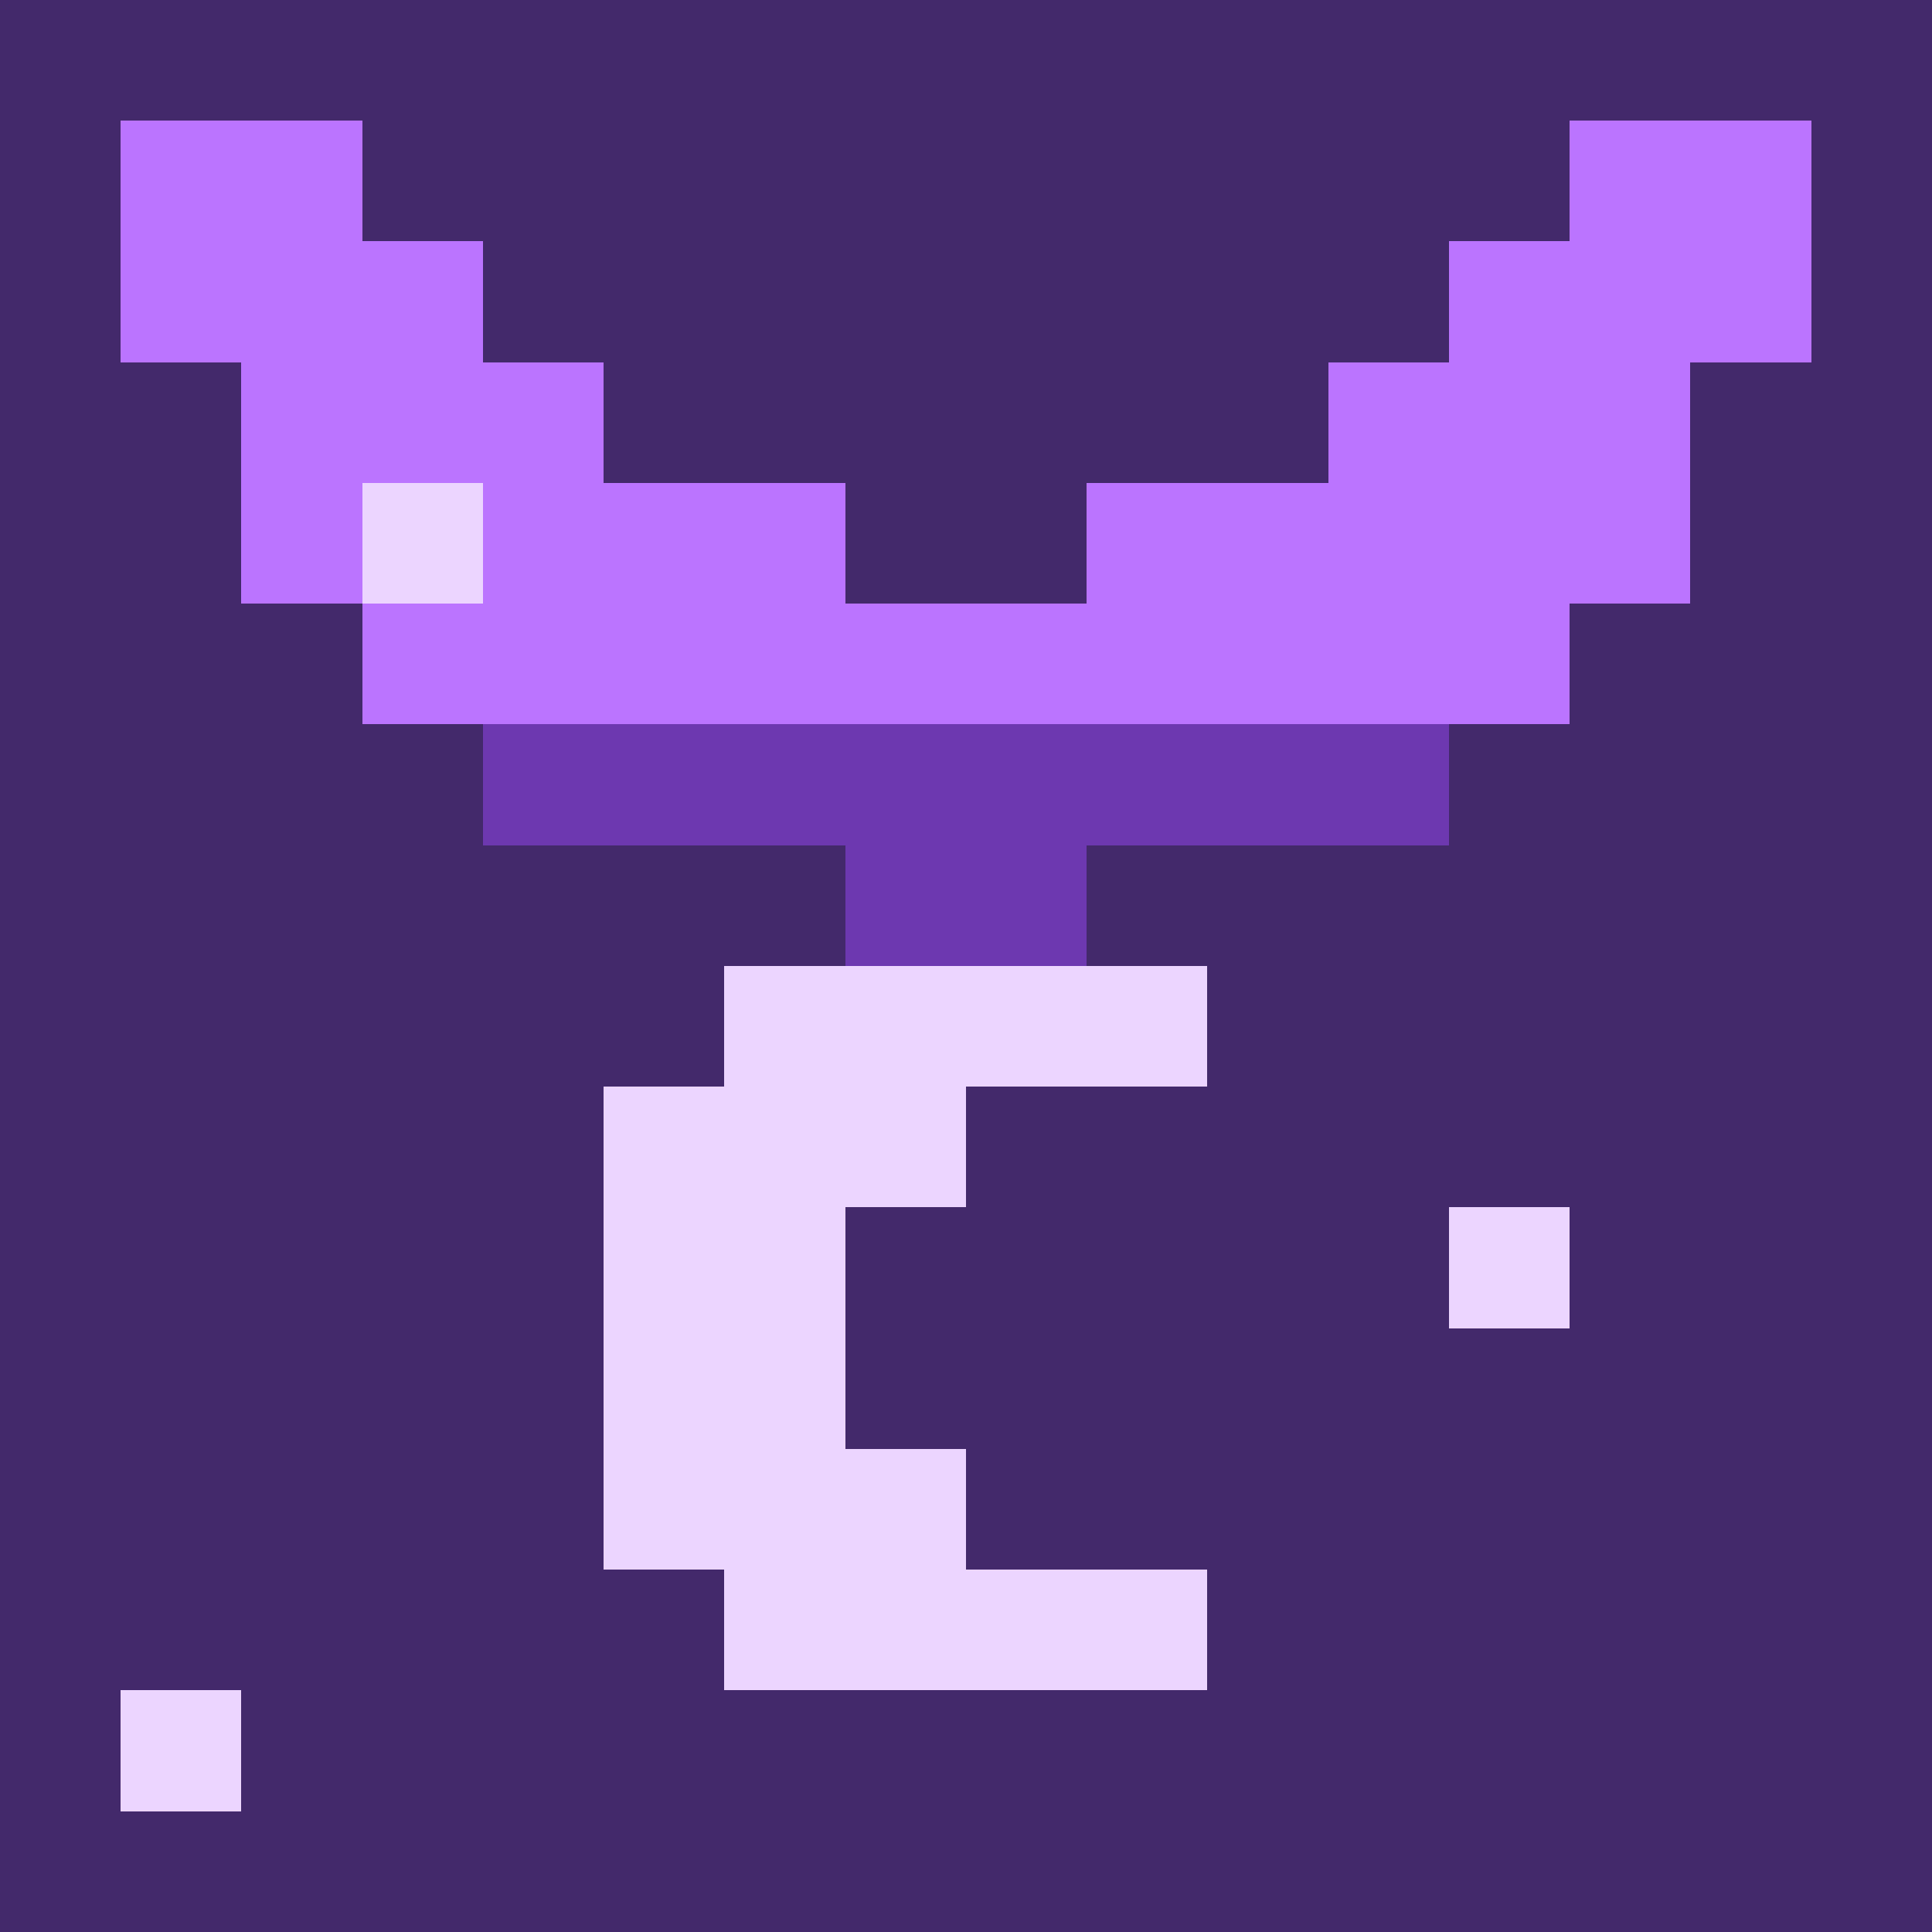
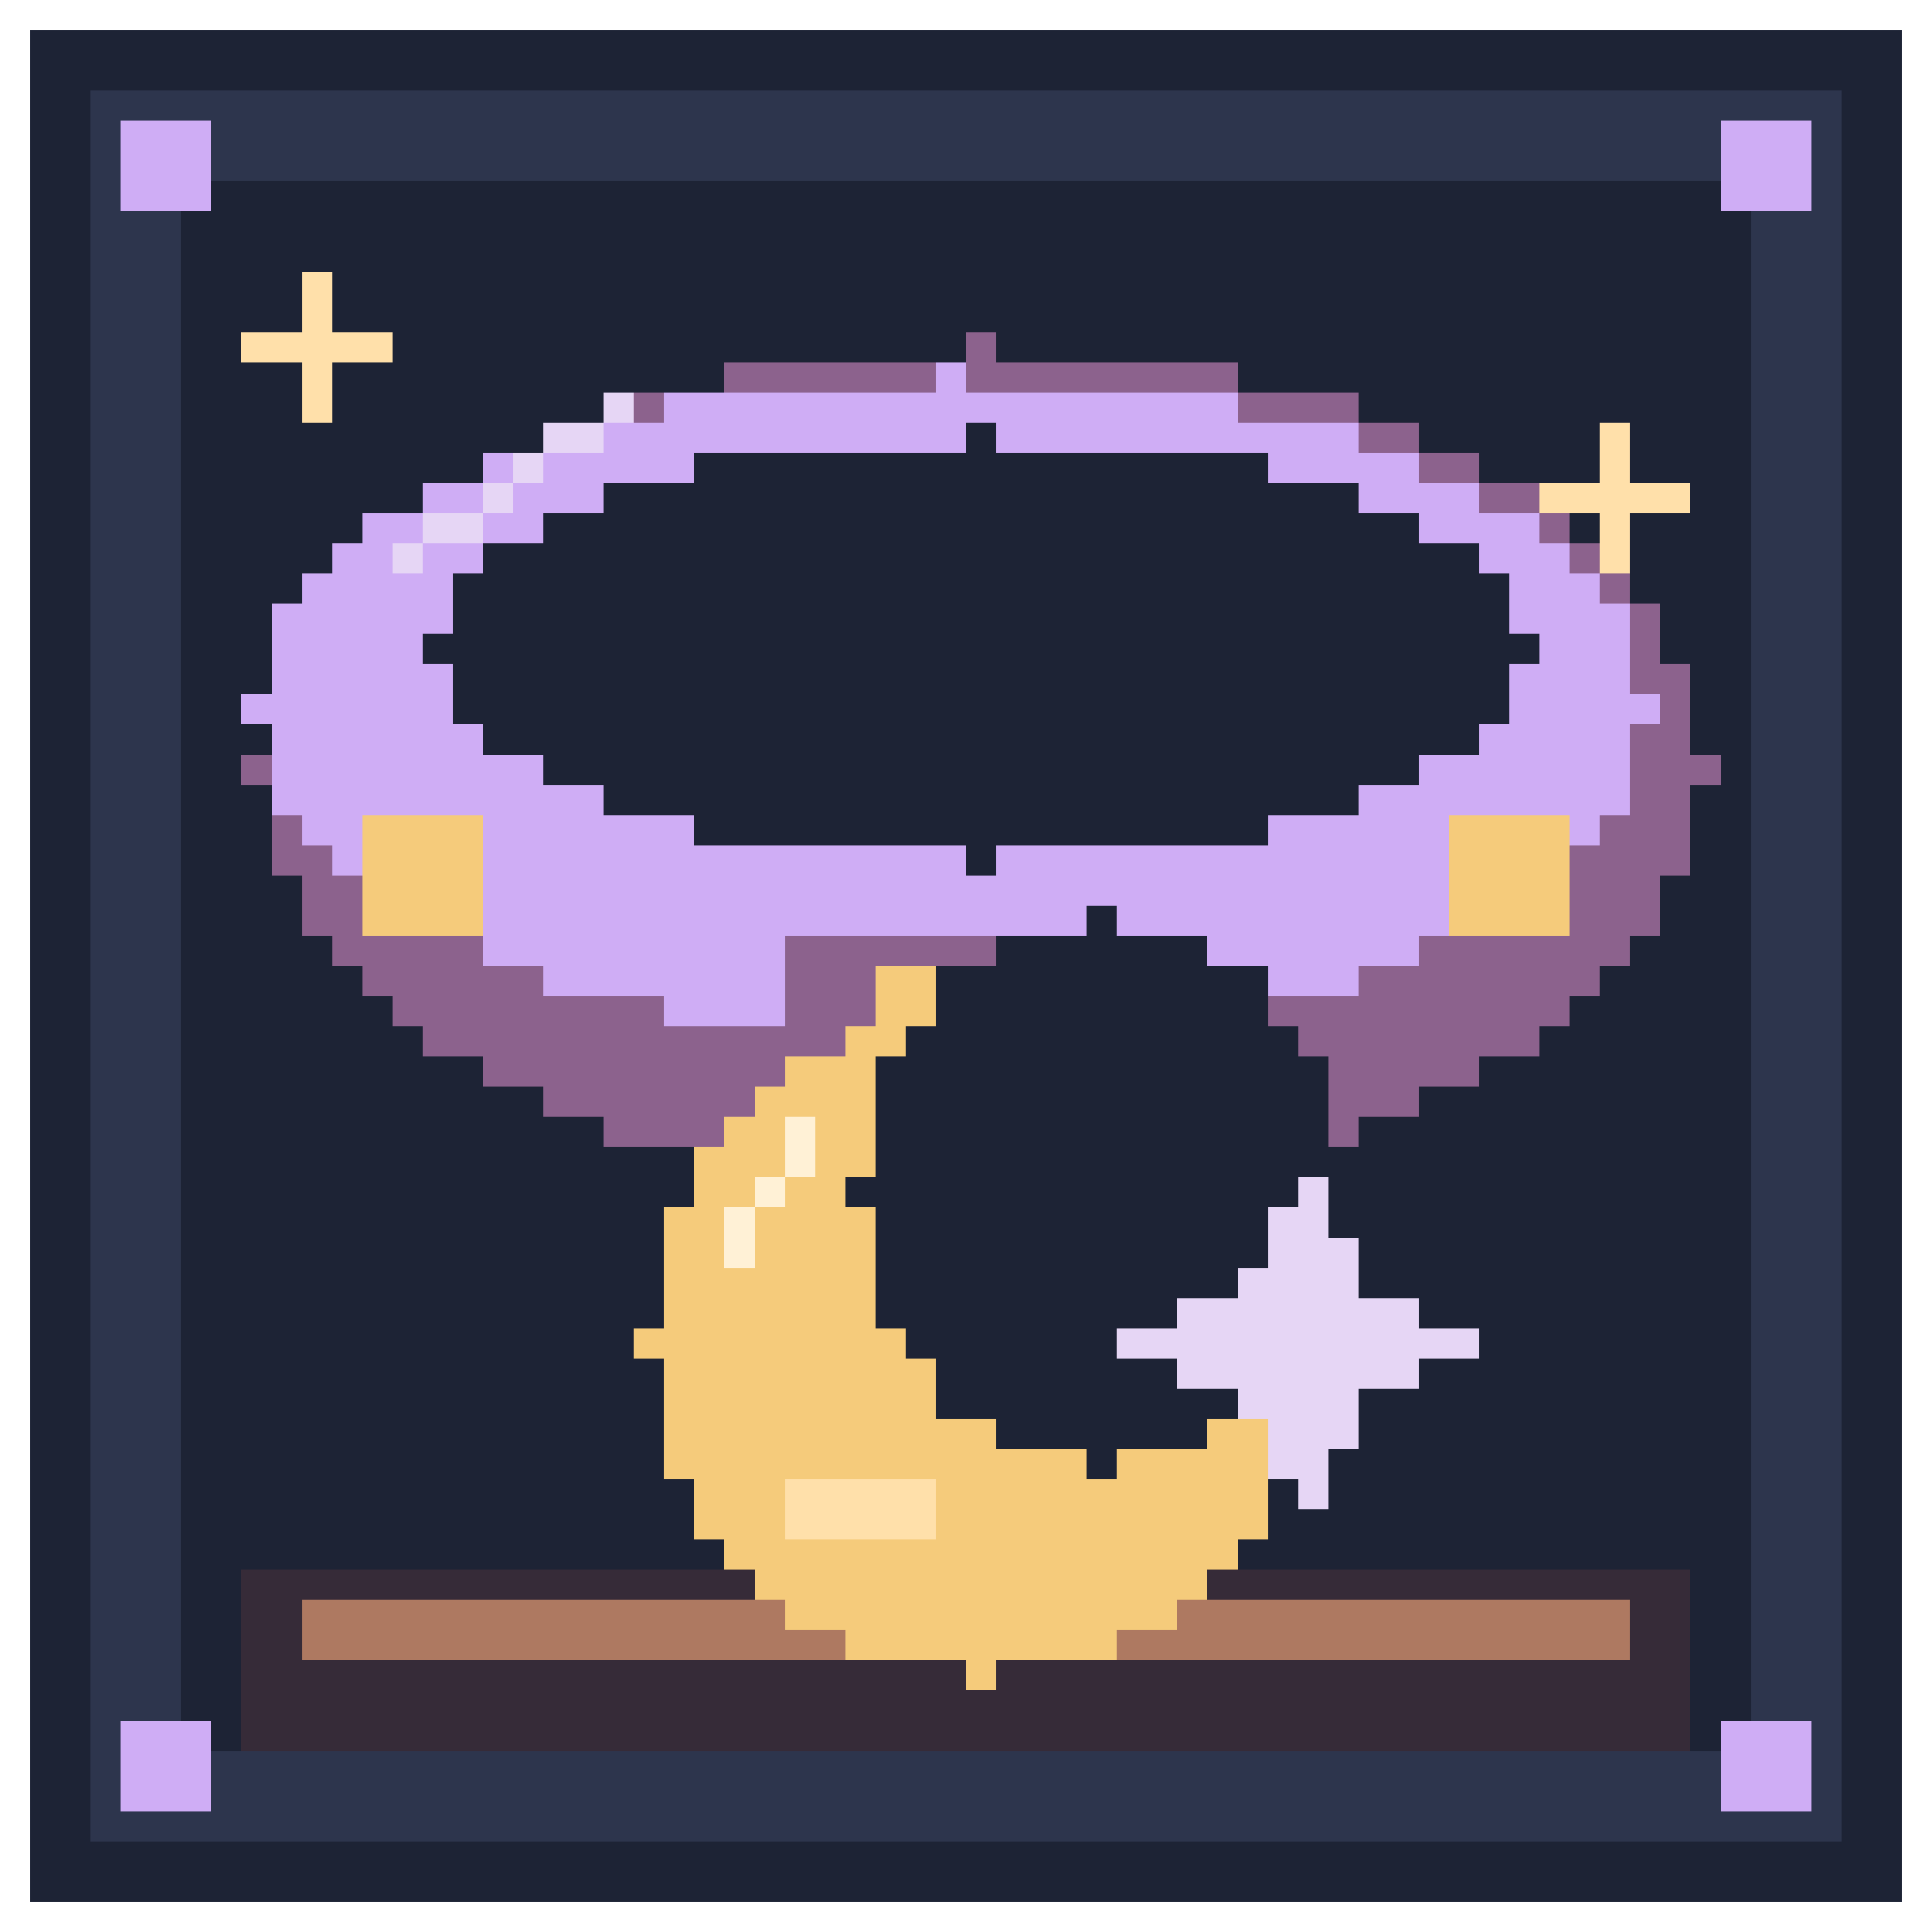
- <svg xmlns="http://www.w3.org/2000/svg" viewBox="0 0 16 16" width="128" height="128" shape-rendering="crispEdges">
-   <rect width="16" height="16" fill="#43296b" />
-   <rect x="1" y="1" width="1" height="1" fill="#bb74ff" />
-   <rect x="2" y="1" width="1" height="1" fill="#bb74ff" />
-   <rect x="13" y="1" width="1" height="1" fill="#bb74ff" />
-   <rect x="14" y="1" width="1" height="1" fill="#bb74ff" />
-   <rect x="1" y="2" width="1" height="1" fill="#bb74ff" />
-   <rect x="2" y="2" width="1" height="1" fill="#bb74ff" />
-   <rect x="3" y="2" width="1" height="1" fill="#bb74ff" />
-   <rect x="12" y="2" width="1" height="1" fill="#bb74ff" />
-   <rect x="13" y="2" width="1" height="1" fill="#bb74ff" />
-   <rect x="14" y="2" width="1" height="1" fill="#bb74ff" />
-   <rect x="2" y="3" width="1" height="1" fill="#bb74ff" />
-   <rect x="3" y="3" width="1" height="1" fill="#bb74ff" />
-   <rect x="4" y="3" width="1" height="1" fill="#bb74ff" />
-   <rect x="11" y="3" width="1" height="1" fill="#bb74ff" />
-   <rect x="12" y="3" width="1" height="1" fill="#bb74ff" />
-   <rect x="13" y="3" width="1" height="1" fill="#bb74ff" />
-   <rect x="2" y="4" width="1" height="1" fill="#bb74ff" />
-   <rect x="3" y="4" width="1" height="1" fill="#ecd5ff" />
-   <rect x="4" y="4" width="1" height="1" fill="#bb74ff" />
-   <rect x="5" y="4" width="1" height="1" fill="#bb74ff" />
-   <rect x="6" y="4" width="1" height="1" fill="#bb74ff" />
-   <rect x="9" y="4" width="1" height="1" fill="#bb74ff" />
-   <rect x="10" y="4" width="1" height="1" fill="#bb74ff" />
-   <rect x="11" y="4" width="1" height="1" fill="#bb74ff" />
-   <rect x="12" y="4" width="1" height="1" fill="#bb74ff" />
-   <rect x="13" y="4" width="1" height="1" fill="#bb74ff" />
-   <rect x="3" y="5" width="1" height="1" fill="#bb74ff" />
-   <rect x="4" y="5" width="1" height="1" fill="#bb74ff" />
-   <rect x="5" y="5" width="1" height="1" fill="#bb74ff" />
-   <rect x="6" y="5" width="1" height="1" fill="#bb74ff" />
-   <rect x="7" y="5" width="1" height="1" fill="#bb74ff" />
-   <rect x="8" y="5" width="1" height="1" fill="#bb74ff" />
-   <rect x="9" y="5" width="1" height="1" fill="#bb74ff" />
-   <rect x="10" y="5" width="1" height="1" fill="#bb74ff" />
-   <rect x="11" y="5" width="1" height="1" fill="#bb74ff" />
-   <rect x="12" y="5" width="1" height="1" fill="#bb74ff" />
-   <rect x="4" y="6" width="1" height="1" fill="#6d38b0" />
-   <rect x="5" y="6" width="1" height="1" fill="#6d38b0" />
-   <rect x="6" y="6" width="1" height="1" fill="#6d38b0" />
-   <rect x="7" y="6" width="1" height="1" fill="#6d38b0" />
-   <rect x="8" y="6" width="1" height="1" fill="#6d38b0" />
-   <rect x="9" y="6" width="1" height="1" fill="#6d38b0" />
-   <rect x="10" y="6" width="1" height="1" fill="#6d38b0" />
-   <rect x="11" y="6" width="1" height="1" fill="#6d38b0" />
-   <rect x="7" y="7" width="1" height="1" fill="#6d38b0" />
-   <rect x="8" y="7" width="1" height="1" fill="#6d38b0" />
-   <rect x="6" y="8" width="1" height="1" fill="#ecd5ff" />
-   <rect x="7" y="8" width="1" height="1" fill="#ecd5ff" />
-   <rect x="8" y="8" width="1" height="1" fill="#ecd5ff" />
-   <rect x="9" y="8" width="1" height="1" fill="#ecd5ff" />
-   <rect x="5" y="9" width="1" height="1" fill="#ecd5ff" />
-   <rect x="6" y="9" width="1" height="1" fill="#ecd5ff" />
-   <rect x="7" y="9" width="1" height="1" fill="#ecd5ff" />
-   <rect x="5" y="10" width="1" height="1" fill="#ecd5ff" />
-   <rect x="6" y="10" width="1" height="1" fill="#ecd5ff" />
-   <rect x="12" y="10" width="1" height="1" fill="#ecd5ff" />
-   <rect x="5" y="11" width="1" height="1" fill="#ecd5ff" />
-   <rect x="6" y="11" width="1" height="1" fill="#ecd5ff" />
-   <rect x="5" y="12" width="1" height="1" fill="#ecd5ff" />
-   <rect x="6" y="12" width="1" height="1" fill="#ecd5ff" />
-   <rect x="7" y="12" width="1" height="1" fill="#ecd5ff" />
-   <rect x="6" y="13" width="1" height="1" fill="#ecd5ff" />
-   <rect x="7" y="13" width="1" height="1" fill="#ecd5ff" />
-   <rect x="8" y="13" width="1" height="1" fill="#ecd5ff" />
-   <rect x="9" y="13" width="1" height="1" fill="#ecd5ff" />
-   <rect x="1" y="14" width="1" height="1" fill="#ecd5ff" />
+ <svg xmlns="http://www.w3.org/2000/svg" viewBox="0 0 64 64" shape-rendering="crispEdges">
+   <rect x="1" y="1" width="62" height="1" fill="#1d2335" />
+   <rect x="1" y="2" width="62" height="1" fill="#1d2335" />
+   <rect x="1" y="3" width="2" height="1" fill="#1d2335" />
+   <rect x="3" y="3" width="58" height="1" fill="#2d354d" />
+   <rect x="61" y="3" width="2" height="1" fill="#1d2335" />
+   <rect x="1" y="4" width="2" height="1" fill="#1d2335" />
+   <rect x="3" y="4" width="1" height="1" fill="#2d354d" />
+   <rect x="4" y="4" width="3" height="1" fill="#cfadf5" />
+   <rect x="7" y="4" width="50" height="1" fill="#2d354d" />
+   <rect x="57" y="4" width="3" height="1" fill="#cfadf5" />
+   <rect x="60" y="4" width="1" height="1" fill="#2d354d" />
+   <rect x="61" y="4" width="2" height="1" fill="#1d2335" />
+   <rect x="1" y="5" width="2" height="1" fill="#1d2335" />
+   <rect x="3" y="5" width="1" height="1" fill="#2d354d" />
+   <rect x="4" y="5" width="3" height="1" fill="#cfadf5" />
+   <rect x="7" y="5" width="50" height="1" fill="#2d354d" />
+   <rect x="57" y="5" width="3" height="1" fill="#cfadf5" />
+   <rect x="60" y="5" width="1" height="1" fill="#2d354d" />
+   <rect x="61" y="5" width="2" height="1" fill="#1d2335" />
+   <rect x="1" y="6" width="2" height="1" fill="#1d2335" />
+   <rect x="3" y="6" width="1" height="1" fill="#2d354d" />
+   <rect x="4" y="6" width="3" height="1" fill="#cfadf5" />
+   <rect x="7" y="6" width="50" height="1" fill="#1d2335" />
+   <rect x="57" y="6" width="3" height="1" fill="#cfadf5" />
+   <rect x="60" y="6" width="1" height="1" fill="#2d354d" />
+   <rect x="61" y="6" width="2" height="1" fill="#1d2335" />
+   <rect x="1" y="7" width="2" height="1" fill="#1d2335" />
+   <rect x="3" y="7" width="3" height="1" fill="#2d354d" />
+   <rect x="6" y="7" width="52" height="1" fill="#1d2335" />
+   <rect x="58" y="7" width="3" height="1" fill="#2d354d" />
+   <rect x="61" y="7" width="2" height="1" fill="#1d2335" />
+   <rect x="1" y="8" width="2" height="1" fill="#1d2335" />
+   <rect x="3" y="8" width="3" height="1" fill="#2d354d" />
+   <rect x="6" y="8" width="52" height="1" fill="#1d2335" />
+   <rect x="58" y="8" width="3" height="1" fill="#2d354d" />
+   <rect x="61" y="8" width="2" height="1" fill="#1d2335" />
+   <rect x="1" y="9" width="2" height="1" fill="#1d2335" />
+   <rect x="3" y="9" width="3" height="1" fill="#2d354d" />
+   <rect x="6" y="9" width="4" height="1" fill="#1d2335" />
+   <rect x="10" y="9" width="1" height="1" fill="#ffe0aa" />
+   <rect x="11" y="9" width="47" height="1" fill="#1d2335" />
+   <rect x="58" y="9" width="3" height="1" fill="#2d354d" />
+   <rect x="61" y="9" width="2" height="1" fill="#1d2335" />
+   <rect x="1" y="10" width="2" height="1" fill="#1d2335" />
+   <rect x="3" y="10" width="3" height="1" fill="#2d354d" />
+   <rect x="6" y="10" width="4" height="1" fill="#1d2335" />
+   <rect x="10" y="10" width="1" height="1" fill="#ffe0aa" />
+   <rect x="11" y="10" width="47" height="1" fill="#1d2335" />
+   <rect x="58" y="10" width="3" height="1" fill="#2d354d" />
+   <rect x="61" y="10" width="2" height="1" fill="#1d2335" />
+   <rect x="1" y="11" width="2" height="1" fill="#1d2335" />
+   <rect x="3" y="11" width="3" height="1" fill="#2d354d" />
+   <rect x="6" y="11" width="2" height="1" fill="#1d2335" />
+   <rect x="8" y="11" width="5" height="1" fill="#ffe0aa" />
+   <rect x="13" y="11" width="19" height="1" fill="#1d2335" />
+   <rect x="32" y="11" width="1" height="1" fill="#8c628d" />
+   <rect x="33" y="11" width="25" height="1" fill="#1d2335" />
+   <rect x="58" y="11" width="3" height="1" fill="#2d354d" />
+   <rect x="61" y="11" width="2" height="1" fill="#1d2335" />
+   <rect x="1" y="12" width="2" height="1" fill="#1d2335" />
+   <rect x="3" y="12" width="3" height="1" fill="#2d354d" />
+   <rect x="6" y="12" width="4" height="1" fill="#1d2335" />
+   <rect x="10" y="12" width="1" height="1" fill="#ffe0aa" />
+   <rect x="11" y="12" width="13" height="1" fill="#1d2335" />
+   <rect x="24" y="12" width="7" height="1" fill="#8c628d" />
+   <rect x="31" y="12" width="1" height="1" fill="#cfadf5" />
+   <rect x="32" y="12" width="9" height="1" fill="#8c628d" />
+   <rect x="41" y="12" width="17" height="1" fill="#1d2335" />
+   <rect x="58" y="12" width="3" height="1" fill="#2d354d" />
+   <rect x="61" y="12" width="2" height="1" fill="#1d2335" />
+   <rect x="1" y="13" width="2" height="1" fill="#1d2335" />
+   <rect x="3" y="13" width="3" height="1" fill="#2d354d" />
+   <rect x="6" y="13" width="4" height="1" fill="#1d2335" />
+   <rect x="10" y="13" width="1" height="1" fill="#ffe0aa" />
+   <rect x="11" y="13" width="9" height="1" fill="#1d2335" />
+   <rect x="20" y="13" width="1" height="1" fill="#e6d6f5" />
+   <rect x="21" y="13" width="1" height="1" fill="#8c628d" />
+   <rect x="22" y="13" width="19" height="1" fill="#cfadf5" />
+   <rect x="41" y="13" width="4" height="1" fill="#8c628d" />
+   <rect x="45" y="13" width="13" height="1" fill="#1d2335" />
+   <rect x="58" y="13" width="3" height="1" fill="#2d354d" />
+   <rect x="61" y="13" width="2" height="1" fill="#1d2335" />
+   <rect x="1" y="14" width="2" height="1" fill="#1d2335" />
+   <rect x="3" y="14" width="3" height="1" fill="#2d354d" />
+   <rect x="6" y="14" width="12" height="1" fill="#1d2335" />
+   <rect x="18" y="14" width="2" height="1" fill="#e6d6f5" />
+   <rect x="20" y="14" width="12" height="1" fill="#cfadf5" />
+   <rect x="32" y="14" width="1" height="1" fill="#1d2335" />
+   <rect x="33" y="14" width="12" height="1" fill="#cfadf5" />
+   <rect x="45" y="14" width="2" height="1" fill="#8c628d" />
+   <rect x="47" y="14" width="6" height="1" fill="#1d2335" />
+   <rect x="53" y="14" width="1" height="1" fill="#ffe0aa" />
+   <rect x="54" y="14" width="4" height="1" fill="#1d2335" />
+   <rect x="58" y="14" width="3" height="1" fill="#2d354d" />
+   <rect x="61" y="14" width="2" height="1" fill="#1d2335" />
+   <rect x="1" y="15" width="2" height="1" fill="#1d2335" />
+   <rect x="3" y="15" width="3" height="1" fill="#2d354d" />
+   <rect x="6" y="15" width="10" height="1" fill="#1d2335" />
+   <rect x="16" y="15" width="1" height="1" fill="#cfadf5" />
+   <rect x="17" y="15" width="1" height="1" fill="#e6d6f5" />
+   <rect x="18" y="15" width="5" height="1" fill="#cfadf5" />
+   <rect x="23" y="15" width="19" height="1" fill="#1d2335" />
+   <rect x="42" y="15" width="5" height="1" fill="#cfadf5" />
+   <rect x="47" y="15" width="2" height="1" fill="#8c628d" />
+   <rect x="49" y="15" width="4" height="1" fill="#1d2335" />
+   <rect x="53" y="15" width="1" height="1" fill="#ffe0aa" />
+   <rect x="54" y="15" width="4" height="1" fill="#1d2335" />
+   <rect x="58" y="15" width="3" height="1" fill="#2d354d" />
+   <rect x="61" y="15" width="2" height="1" fill="#1d2335" />
+   <rect x="1" y="16" width="2" height="1" fill="#1d2335" />
+   <rect x="3" y="16" width="3" height="1" fill="#2d354d" />
+   <rect x="6" y="16" width="8" height="1" fill="#1d2335" />
+   <rect x="14" y="16" width="2" height="1" fill="#cfadf5" />
+   <rect x="16" y="16" width="1" height="1" fill="#e6d6f5" />
+   <rect x="17" y="16" width="3" height="1" fill="#cfadf5" />
+   <rect x="20" y="16" width="25" height="1" fill="#1d2335" />
+   <rect x="45" y="16" width="4" height="1" fill="#cfadf5" />
+   <rect x="49" y="16" width="2" height="1" fill="#8c628d" />
+   <rect x="51" y="16" width="5" height="1" fill="#ffe0aa" />
+   <rect x="56" y="16" width="2" height="1" fill="#1d2335" />
+   <rect x="58" y="16" width="3" height="1" fill="#2d354d" />
+   <rect x="61" y="16" width="2" height="1" fill="#1d2335" />
+   <rect x="1" y="17" width="2" height="1" fill="#1d2335" />
+   <rect x="3" y="17" width="3" height="1" fill="#2d354d" />
+   <rect x="6" y="17" width="6" height="1" fill="#1d2335" />
+   <rect x="12" y="17" width="2" height="1" fill="#cfadf5" />
+   <rect x="14" y="17" width="2" height="1" fill="#e6d6f5" />
+   <rect x="16" y="17" width="2" height="1" fill="#cfadf5" />
+   <rect x="18" y="17" width="29" height="1" fill="#1d2335" />
+   <rect x="47" y="17" width="4" height="1" fill="#cfadf5" />
+   <rect x="51" y="17" width="1" height="1" fill="#8c628d" />
+   <rect x="52" y="17" width="1" height="1" fill="#1d2335" />
+   <rect x="53" y="17" width="1" height="1" fill="#ffe0aa" />
+   <rect x="54" y="17" width="4" height="1" fill="#1d2335" />
+   <rect x="58" y="17" width="3" height="1" fill="#2d354d" />
+   <rect x="61" y="17" width="2" height="1" fill="#1d2335" />
+   <rect x="1" y="18" width="2" height="1" fill="#1d2335" />
+   <rect x="3" y="18" width="3" height="1" fill="#2d354d" />
+   <rect x="6" y="18" width="5" height="1" fill="#1d2335" />
+   <rect x="11" y="18" width="2" height="1" fill="#cfadf5" />
+   <rect x="13" y="18" width="1" height="1" fill="#e6d6f5" />
+   <rect x="14" y="18" width="2" height="1" fill="#cfadf5" />
+   <rect x="16" y="18" width="33" height="1" fill="#1d2335" />
+   <rect x="49" y="18" width="3" height="1" fill="#cfadf5" />
+   <rect x="52" y="18" width="1" height="1" fill="#8c628d" />
+   <rect x="53" y="18" width="1" height="1" fill="#ffe0aa" />
+   <rect x="54" y="18" width="4" height="1" fill="#1d2335" />
+   <rect x="58" y="18" width="3" height="1" fill="#2d354d" />
+   <rect x="61" y="18" width="2" height="1" fill="#1d2335" />
+   <rect x="1" y="19" width="2" height="1" fill="#1d2335" />
+   <rect x="3" y="19" width="3" height="1" fill="#2d354d" />
+   <rect x="6" y="19" width="4" height="1" fill="#1d2335" />
+   <rect x="10" y="19" width="5" height="1" fill="#cfadf5" />
+   <rect x="15" y="19" width="35" height="1" fill="#1d2335" />
+   <rect x="50" y="19" width="3" height="1" fill="#cfadf5" />
+   <rect x="53" y="19" width="1" height="1" fill="#8c628d" />
+   <rect x="54" y="19" width="4" height="1" fill="#1d2335" />
+   <rect x="58" y="19" width="3" height="1" fill="#2d354d" />
+   <rect x="61" y="19" width="2" height="1" fill="#1d2335" />
+   <rect x="1" y="20" width="2" height="1" fill="#1d2335" />
+   <rect x="3" y="20" width="3" height="1" fill="#2d354d" />
+   <rect x="6" y="20" width="3" height="1" fill="#1d2335" />
+   <rect x="9" y="20" width="6" height="1" fill="#cfadf5" />
+   <rect x="15" y="20" width="35" height="1" fill="#1d2335" />
+   <rect x="50" y="20" width="4" height="1" fill="#cfadf5" />
+   <rect x="54" y="20" width="1" height="1" fill="#8c628d" />
+   <rect x="55" y="20" width="3" height="1" fill="#1d2335" />
+   <rect x="58" y="20" width="3" height="1" fill="#2d354d" />
+   <rect x="61" y="20" width="2" height="1" fill="#1d2335" />
+   <rect x="1" y="21" width="2" height="1" fill="#1d2335" />
+   <rect x="3" y="21" width="3" height="1" fill="#2d354d" />
+   <rect x="6" y="21" width="3" height="1" fill="#1d2335" />
+   <rect x="9" y="21" width="5" height="1" fill="#cfadf5" />
+   <rect x="14" y="21" width="37" height="1" fill="#1d2335" />
+   <rect x="51" y="21" width="3" height="1" fill="#cfadf5" />
+   <rect x="54" y="21" width="1" height="1" fill="#8c628d" />
+   <rect x="55" y="21" width="3" height="1" fill="#1d2335" />
+   <rect x="58" y="21" width="3" height="1" fill="#2d354d" />
+   <rect x="61" y="21" width="2" height="1" fill="#1d2335" />
+   <rect x="1" y="22" width="2" height="1" fill="#1d2335" />
+   <rect x="3" y="22" width="3" height="1" fill="#2d354d" />
+   <rect x="6" y="22" width="3" height="1" fill="#1d2335" />
+   <rect x="9" y="22" width="6" height="1" fill="#cfadf5" />
+   <rect x="15" y="22" width="35" height="1" fill="#1d2335" />
+   <rect x="50" y="22" width="4" height="1" fill="#cfadf5" />
+   <rect x="54" y="22" width="2" height="1" fill="#8c628d" />
+   <rect x="56" y="22" width="2" height="1" fill="#1d2335" />
+   <rect x="58" y="22" width="3" height="1" fill="#2d354d" />
+   <rect x="61" y="22" width="2" height="1" fill="#1d2335" />
+   <rect x="1" y="23" width="2" height="1" fill="#1d2335" />
+   <rect x="3" y="23" width="3" height="1" fill="#2d354d" />
+   <rect x="6" y="23" width="2" height="1" fill="#1d2335" />
+   <rect x="8" y="23" width="7" height="1" fill="#cfadf5" />
+   <rect x="15" y="23" width="35" height="1" fill="#1d2335" />
+   <rect x="50" y="23" width="5" height="1" fill="#cfadf5" />
+   <rect x="55" y="23" width="1" height="1" fill="#8c628d" />
+   <rect x="56" y="23" width="2" height="1" fill="#1d2335" />
+   <rect x="58" y="23" width="3" height="1" fill="#2d354d" />
+   <rect x="61" y="23" width="2" height="1" fill="#1d2335" />
+   <rect x="1" y="24" width="2" height="1" fill="#1d2335" />
+   <rect x="3" y="24" width="3" height="1" fill="#2d354d" />
+   <rect x="6" y="24" width="3" height="1" fill="#1d2335" />
+   <rect x="9" y="24" width="7" height="1" fill="#cfadf5" />
+   <rect x="16" y="24" width="33" height="1" fill="#1d2335" />
+   <rect x="49" y="24" width="5" height="1" fill="#cfadf5" />
+   <rect x="54" y="24" width="2" height="1" fill="#8c628d" />
+   <rect x="56" y="24" width="2" height="1" fill="#1d2335" />
+   <rect x="58" y="24" width="3" height="1" fill="#2d354d" />
+   <rect x="61" y="24" width="2" height="1" fill="#1d2335" />
+   <rect x="1" y="25" width="2" height="1" fill="#1d2335" />
+   <rect x="3" y="25" width="3" height="1" fill="#2d354d" />
+   <rect x="6" y="25" width="2" height="1" fill="#1d2335" />
+   <rect x="8" y="25" width="1" height="1" fill="#8c628d" />
+   <rect x="9" y="25" width="9" height="1" fill="#cfadf5" />
+   <rect x="18" y="25" width="29" height="1" fill="#1d2335" />
+   <rect x="47" y="25" width="7" height="1" fill="#cfadf5" />
+   <rect x="54" y="25" width="3" height="1" fill="#8c628d" />
+   <rect x="57" y="25" width="1" height="1" fill="#1d2335" />
+   <rect x="58" y="25" width="3" height="1" fill="#2d354d" />
+   <rect x="61" y="25" width="2" height="1" fill="#1d2335" />
+   <rect x="1" y="26" width="2" height="1" fill="#1d2335" />
+   <rect x="3" y="26" width="3" height="1" fill="#2d354d" />
+   <rect x="6" y="26" width="3" height="1" fill="#1d2335" />
+   <rect x="9" y="26" width="11" height="1" fill="#cfadf5" />
+   <rect x="20" y="26" width="25" height="1" fill="#1d2335" />
+   <rect x="45" y="26" width="9" height="1" fill="#cfadf5" />
+   <rect x="54" y="26" width="2" height="1" fill="#8c628d" />
+   <rect x="56" y="26" width="2" height="1" fill="#1d2335" />
+   <rect x="58" y="26" width="3" height="1" fill="#2d354d" />
+   <rect x="61" y="26" width="2" height="1" fill="#1d2335" />
+   <rect x="1" y="27" width="2" height="1" fill="#1d2335" />
+   <rect x="3" y="27" width="3" height="1" fill="#2d354d" />
+   <rect x="6" y="27" width="3" height="1" fill="#1d2335" />
+   <rect x="9" y="27" width="1" height="1" fill="#8c628d" />
+   <rect x="10" y="27" width="2" height="1" fill="#cfadf5" />
+   <rect x="12" y="27" width="4" height="1" fill="#f5cb7b" />
+   <rect x="16" y="27" width="7" height="1" fill="#cfadf5" />
+   <rect x="23" y="27" width="19" height="1" fill="#1d2335" />
+   <rect x="42" y="27" width="6" height="1" fill="#cfadf5" />
+   <rect x="48" y="27" width="4" height="1" fill="#f5cb7b" />
+   <rect x="52" y="27" width="1" height="1" fill="#cfadf5" />
+   <rect x="53" y="27" width="3" height="1" fill="#8c628d" />
+   <rect x="56" y="27" width="2" height="1" fill="#1d2335" />
+   <rect x="58" y="27" width="3" height="1" fill="#2d354d" />
+   <rect x="61" y="27" width="2" height="1" fill="#1d2335" />
+   <rect x="1" y="28" width="2" height="1" fill="#1d2335" />
+   <rect x="3" y="28" width="3" height="1" fill="#2d354d" />
+   <rect x="6" y="28" width="3" height="1" fill="#1d2335" />
+   <rect x="9" y="28" width="2" height="1" fill="#8c628d" />
+   <rect x="11" y="28" width="1" height="1" fill="#cfadf5" />
+   <rect x="12" y="28" width="4" height="1" fill="#f5cb7b" />
+   <rect x="16" y="28" width="16" height="1" fill="#cfadf5" />
+   <rect x="32" y="28" width="1" height="1" fill="#1d2335" />
+   <rect x="33" y="28" width="15" height="1" fill="#cfadf5" />
+   <rect x="48" y="28" width="4" height="1" fill="#f5cb7b" />
+   <rect x="52" y="28" width="4" height="1" fill="#8c628d" />
+   <rect x="56" y="28" width="2" height="1" fill="#1d2335" />
+   <rect x="58" y="28" width="3" height="1" fill="#2d354d" />
+   <rect x="61" y="28" width="2" height="1" fill="#1d2335" />
+   <rect x="1" y="29" width="2" height="1" fill="#1d2335" />
+   <rect x="3" y="29" width="3" height="1" fill="#2d354d" />
+   <rect x="6" y="29" width="4" height="1" fill="#1d2335" />
+   <rect x="10" y="29" width="2" height="1" fill="#8c628d" />
+   <rect x="12" y="29" width="4" height="1" fill="#f5cb7b" />
+   <rect x="16" y="29" width="32" height="1" fill="#cfadf5" />
+   <rect x="48" y="29" width="4" height="1" fill="#f5cb7b" />
+   <rect x="52" y="29" width="3" height="1" fill="#8c628d" />
+   <rect x="55" y="29" width="3" height="1" fill="#1d2335" />
+   <rect x="58" y="29" width="3" height="1" fill="#2d354d" />
+   <rect x="61" y="29" width="2" height="1" fill="#1d2335" />
+   <rect x="1" y="30" width="2" height="1" fill="#1d2335" />
+   <rect x="3" y="30" width="3" height="1" fill="#2d354d" />
+   <rect x="6" y="30" width="4" height="1" fill="#1d2335" />
+   <rect x="10" y="30" width="2" height="1" fill="#8c628d" />
+   <rect x="12" y="30" width="4" height="1" fill="#f5cb7b" />
+   <rect x="16" y="30" width="20" height="1" fill="#cfadf5" />
+   <rect x="36" y="30" width="1" height="1" fill="#1d2335" />
+   <rect x="37" y="30" width="11" height="1" fill="#cfadf5" />
+   <rect x="48" y="30" width="4" height="1" fill="#f5cb7b" />
+   <rect x="52" y="30" width="3" height="1" fill="#8c628d" />
+   <rect x="55" y="30" width="3" height="1" fill="#1d2335" />
+   <rect x="58" y="30" width="3" height="1" fill="#2d354d" />
+   <rect x="61" y="30" width="2" height="1" fill="#1d2335" />
+   <rect x="1" y="31" width="2" height="1" fill="#1d2335" />
+   <rect x="3" y="31" width="3" height="1" fill="#2d354d" />
+   <rect x="6" y="31" width="5" height="1" fill="#1d2335" />
+   <rect x="11" y="31" width="5" height="1" fill="#8c628d" />
+   <rect x="16" y="31" width="10" height="1" fill="#cfadf5" />
+   <rect x="26" y="31" width="7" height="1" fill="#8c628d" />
+   <rect x="33" y="31" width="7" height="1" fill="#1d2335" />
+   <rect x="40" y="31" width="7" height="1" fill="#cfadf5" />
+   <rect x="47" y="31" width="7" height="1" fill="#8c628d" />
+   <rect x="54" y="31" width="4" height="1" fill="#1d2335" />
+   <rect x="58" y="31" width="3" height="1" fill="#2d354d" />
+   <rect x="61" y="31" width="2" height="1" fill="#1d2335" />
+   <rect x="1" y="32" width="2" height="1" fill="#1d2335" />
+   <rect x="3" y="32" width="3" height="1" fill="#2d354d" />
+   <rect x="6" y="32" width="6" height="1" fill="#1d2335" />
+   <rect x="12" y="32" width="6" height="1" fill="#8c628d" />
+   <rect x="18" y="32" width="8" height="1" fill="#cfadf5" />
+   <rect x="26" y="32" width="3" height="1" fill="#8c628d" />
+   <rect x="29" y="32" width="2" height="1" fill="#f5cb7b" />
+   <rect x="31" y="32" width="11" height="1" fill="#1d2335" />
+   <rect x="42" y="32" width="3" height="1" fill="#cfadf5" />
+   <rect x="45" y="32" width="8" height="1" fill="#8c628d" />
+   <rect x="53" y="32" width="5" height="1" fill="#1d2335" />
+   <rect x="58" y="32" width="3" height="1" fill="#2d354d" />
+   <rect x="61" y="32" width="2" height="1" fill="#1d2335" />
+   <rect x="1" y="33" width="2" height="1" fill="#1d2335" />
+   <rect x="3" y="33" width="3" height="1" fill="#2d354d" />
+   <rect x="6" y="33" width="7" height="1" fill="#1d2335" />
+   <rect x="13" y="33" width="9" height="1" fill="#8c628d" />
+   <rect x="22" y="33" width="4" height="1" fill="#cfadf5" />
+   <rect x="26" y="33" width="3" height="1" fill="#8c628d" />
+   <rect x="29" y="33" width="2" height="1" fill="#f5cb7b" />
+   <rect x="31" y="33" width="11" height="1" fill="#1d2335" />
+   <rect x="42" y="33" width="10" height="1" fill="#8c628d" />
+   <rect x="52" y="33" width="6" height="1" fill="#1d2335" />
+   <rect x="58" y="33" width="3" height="1" fill="#2d354d" />
+   <rect x="61" y="33" width="2" height="1" fill="#1d2335" />
+   <rect x="1" y="34" width="2" height="1" fill="#1d2335" />
+   <rect x="3" y="34" width="3" height="1" fill="#2d354d" />
+   <rect x="6" y="34" width="8" height="1" fill="#1d2335" />
+   <rect x="14" y="34" width="14" height="1" fill="#8c628d" />
+   <rect x="28" y="34" width="2" height="1" fill="#f5cb7b" />
+   <rect x="30" y="34" width="13" height="1" fill="#1d2335" />
+   <rect x="43" y="34" width="8" height="1" fill="#8c628d" />
+   <rect x="51" y="34" width="7" height="1" fill="#1d2335" />
+   <rect x="58" y="34" width="3" height="1" fill="#2d354d" />
+   <rect x="61" y="34" width="2" height="1" fill="#1d2335" />
+   <rect x="1" y="35" width="2" height="1" fill="#1d2335" />
+   <rect x="3" y="35" width="3" height="1" fill="#2d354d" />
+   <rect x="6" y="35" width="10" height="1" fill="#1d2335" />
+   <rect x="16" y="35" width="10" height="1" fill="#8c628d" />
+   <rect x="26" y="35" width="3" height="1" fill="#f5cb7b" />
+   <rect x="29" y="35" width="15" height="1" fill="#1d2335" />
+   <rect x="44" y="35" width="5" height="1" fill="#8c628d" />
+   <rect x="49" y="35" width="9" height="1" fill="#1d2335" />
+   <rect x="58" y="35" width="3" height="1" fill="#2d354d" />
+   <rect x="61" y="35" width="2" height="1" fill="#1d2335" />
+   <rect x="1" y="36" width="2" height="1" fill="#1d2335" />
+   <rect x="3" y="36" width="3" height="1" fill="#2d354d" />
+   <rect x="6" y="36" width="12" height="1" fill="#1d2335" />
+   <rect x="18" y="36" width="7" height="1" fill="#8c628d" />
+   <rect x="25" y="36" width="4" height="1" fill="#f5cb7b" />
+   <rect x="29" y="36" width="15" height="1" fill="#1d2335" />
+   <rect x="44" y="36" width="3" height="1" fill="#8c628d" />
+   <rect x="47" y="36" width="11" height="1" fill="#1d2335" />
+   <rect x="58" y="36" width="3" height="1" fill="#2d354d" />
+   <rect x="61" y="36" width="2" height="1" fill="#1d2335" />
+   <rect x="1" y="37" width="2" height="1" fill="#1d2335" />
+   <rect x="3" y="37" width="3" height="1" fill="#2d354d" />
+   <rect x="6" y="37" width="14" height="1" fill="#1d2335" />
+   <rect x="20" y="37" width="4" height="1" fill="#8c628d" />
+   <rect x="24" y="37" width="2" height="1" fill="#f5cb7b" />
+   <rect x="26" y="37" width="1" height="1" fill="#fff1d6" />
+   <rect x="27" y="37" width="2" height="1" fill="#f5cb7b" />
+   <rect x="29" y="37" width="15" height="1" fill="#1d2335" />
+   <rect x="44" y="37" width="1" height="1" fill="#8c628d" />
+   <rect x="45" y="37" width="13" height="1" fill="#1d2335" />
+   <rect x="58" y="37" width="3" height="1" fill="#2d354d" />
+   <rect x="61" y="37" width="2" height="1" fill="#1d2335" />
+   <rect x="1" y="38" width="2" height="1" fill="#1d2335" />
+   <rect x="3" y="38" width="3" height="1" fill="#2d354d" />
+   <rect x="6" y="38" width="17" height="1" fill="#1d2335" />
+   <rect x="23" y="38" width="3" height="1" fill="#f5cb7b" />
+   <rect x="26" y="38" width="1" height="1" fill="#fff1d6" />
+   <rect x="27" y="38" width="2" height="1" fill="#f5cb7b" />
+   <rect x="29" y="38" width="29" height="1" fill="#1d2335" />
+   <rect x="58" y="38" width="3" height="1" fill="#2d354d" />
+   <rect x="61" y="38" width="2" height="1" fill="#1d2335" />
+   <rect x="1" y="39" width="2" height="1" fill="#1d2335" />
+   <rect x="3" y="39" width="3" height="1" fill="#2d354d" />
+   <rect x="6" y="39" width="17" height="1" fill="#1d2335" />
+   <rect x="23" y="39" width="2" height="1" fill="#f5cb7b" />
+   <rect x="25" y="39" width="1" height="1" fill="#fff1d6" />
+   <rect x="26" y="39" width="2" height="1" fill="#f5cb7b" />
+   <rect x="28" y="39" width="15" height="1" fill="#1d2335" />
+   <rect x="43" y="39" width="1" height="1" fill="#e6d6f5" />
+   <rect x="44" y="39" width="14" height="1" fill="#1d2335" />
+   <rect x="58" y="39" width="3" height="1" fill="#2d354d" />
+   <rect x="61" y="39" width="2" height="1" fill="#1d2335" />
+   <rect x="1" y="40" width="2" height="1" fill="#1d2335" />
+   <rect x="3" y="40" width="3" height="1" fill="#2d354d" />
+   <rect x="6" y="40" width="16" height="1" fill="#1d2335" />
+   <rect x="22" y="40" width="2" height="1" fill="#f5cb7b" />
+   <rect x="24" y="40" width="1" height="1" fill="#fff1d6" />
+   <rect x="25" y="40" width="4" height="1" fill="#f5cb7b" />
+   <rect x="29" y="40" width="13" height="1" fill="#1d2335" />
+   <rect x="42" y="40" width="2" height="1" fill="#e6d6f5" />
+   <rect x="44" y="40" width="14" height="1" fill="#1d2335" />
+   <rect x="58" y="40" width="3" height="1" fill="#2d354d" />
+   <rect x="61" y="40" width="2" height="1" fill="#1d2335" />
+   <rect x="1" y="41" width="2" height="1" fill="#1d2335" />
+   <rect x="3" y="41" width="3" height="1" fill="#2d354d" />
+   <rect x="6" y="41" width="16" height="1" fill="#1d2335" />
+   <rect x="22" y="41" width="2" height="1" fill="#f5cb7b" />
+   <rect x="24" y="41" width="1" height="1" fill="#fff1d6" />
+   <rect x="25" y="41" width="4" height="1" fill="#f5cb7b" />
+   <rect x="29" y="41" width="13" height="1" fill="#1d2335" />
+   <rect x="42" y="41" width="3" height="1" fill="#e6d6f5" />
+   <rect x="45" y="41" width="13" height="1" fill="#1d2335" />
+   <rect x="58" y="41" width="3" height="1" fill="#2d354d" />
+   <rect x="61" y="41" width="2" height="1" fill="#1d2335" />
+   <rect x="1" y="42" width="2" height="1" fill="#1d2335" />
+   <rect x="3" y="42" width="3" height="1" fill="#2d354d" />
+   <rect x="6" y="42" width="16" height="1" fill="#1d2335" />
+   <rect x="22" y="42" width="7" height="1" fill="#f5cb7b" />
+   <rect x="29" y="42" width="12" height="1" fill="#1d2335" />
+   <rect x="41" y="42" width="4" height="1" fill="#e6d6f5" />
+   <rect x="45" y="42" width="13" height="1" fill="#1d2335" />
+   <rect x="58" y="42" width="3" height="1" fill="#2d354d" />
+   <rect x="61" y="42" width="2" height="1" fill="#1d2335" />
+   <rect x="1" y="43" width="2" height="1" fill="#1d2335" />
+   <rect x="3" y="43" width="3" height="1" fill="#2d354d" />
+   <rect x="6" y="43" width="16" height="1" fill="#1d2335" />
+   <rect x="22" y="43" width="7" height="1" fill="#f5cb7b" />
+   <rect x="29" y="43" width="10" height="1" fill="#1d2335" />
+   <rect x="39" y="43" width="8" height="1" fill="#e6d6f5" />
+   <rect x="47" y="43" width="11" height="1" fill="#1d2335" />
+   <rect x="58" y="43" width="3" height="1" fill="#2d354d" />
+   <rect x="61" y="43" width="2" height="1" fill="#1d2335" />
+   <rect x="1" y="44" width="2" height="1" fill="#1d2335" />
+   <rect x="3" y="44" width="3" height="1" fill="#2d354d" />
+   <rect x="6" y="44" width="15" height="1" fill="#1d2335" />
+   <rect x="21" y="44" width="9" height="1" fill="#f5cb7b" />
+   <rect x="30" y="44" width="7" height="1" fill="#1d2335" />
+   <rect x="37" y="44" width="12" height="1" fill="#e6d6f5" />
+   <rect x="49" y="44" width="9" height="1" fill="#1d2335" />
+   <rect x="58" y="44" width="3" height="1" fill="#2d354d" />
+   <rect x="61" y="44" width="2" height="1" fill="#1d2335" />
+   <rect x="1" y="45" width="2" height="1" fill="#1d2335" />
+   <rect x="3" y="45" width="3" height="1" fill="#2d354d" />
+   <rect x="6" y="45" width="16" height="1" fill="#1d2335" />
+   <rect x="22" y="45" width="9" height="1" fill="#f5cb7b" />
+   <rect x="31" y="45" width="8" height="1" fill="#1d2335" />
+   <rect x="39" y="45" width="8" height="1" fill="#e6d6f5" />
+   <rect x="47" y="45" width="11" height="1" fill="#1d2335" />
+   <rect x="58" y="45" width="3" height="1" fill="#2d354d" />
+   <rect x="61" y="45" width="2" height="1" fill="#1d2335" />
+   <rect x="1" y="46" width="2" height="1" fill="#1d2335" />
+   <rect x="3" y="46" width="3" height="1" fill="#2d354d" />
+   <rect x="6" y="46" width="16" height="1" fill="#1d2335" />
+   <rect x="22" y="46" width="9" height="1" fill="#f5cb7b" />
+   <rect x="31" y="46" width="10" height="1" fill="#1d2335" />
+   <rect x="41" y="46" width="4" height="1" fill="#e6d6f5" />
+   <rect x="45" y="46" width="13" height="1" fill="#1d2335" />
+   <rect x="58" y="46" width="3" height="1" fill="#2d354d" />
+   <rect x="61" y="46" width="2" height="1" fill="#1d2335" />
+   <rect x="1" y="47" width="2" height="1" fill="#1d2335" />
+   <rect x="3" y="47" width="3" height="1" fill="#2d354d" />
+   <rect x="6" y="47" width="16" height="1" fill="#1d2335" />
+   <rect x="22" y="47" width="11" height="1" fill="#f5cb7b" />
+   <rect x="33" y="47" width="7" height="1" fill="#1d2335" />
+   <rect x="40" y="47" width="2" height="1" fill="#f5cb7b" />
+   <rect x="42" y="47" width="3" height="1" fill="#e6d6f5" />
+   <rect x="45" y="47" width="13" height="1" fill="#1d2335" />
+   <rect x="58" y="47" width="3" height="1" fill="#2d354d" />
+   <rect x="61" y="47" width="2" height="1" fill="#1d2335" />
+   <rect x="1" y="48" width="2" height="1" fill="#1d2335" />
+   <rect x="3" y="48" width="3" height="1" fill="#2d354d" />
+   <rect x="6" y="48" width="16" height="1" fill="#1d2335" />
+   <rect x="22" y="48" width="14" height="1" fill="#f5cb7b" />
+   <rect x="36" y="48" width="1" height="1" fill="#1d2335" />
+   <rect x="37" y="48" width="5" height="1" fill="#f5cb7b" />
+   <rect x="42" y="48" width="2" height="1" fill="#e6d6f5" />
+   <rect x="44" y="48" width="14" height="1" fill="#1d2335" />
+   <rect x="58" y="48" width="3" height="1" fill="#2d354d" />
+   <rect x="61" y="48" width="2" height="1" fill="#1d2335" />
+   <rect x="1" y="49" width="2" height="1" fill="#1d2335" />
+   <rect x="3" y="49" width="3" height="1" fill="#2d354d" />
+   <rect x="6" y="49" width="17" height="1" fill="#1d2335" />
+   <rect x="23" y="49" width="3" height="1" fill="#f5cb7b" />
+   <rect x="26" y="49" width="5" height="1" fill="#ffe0aa" />
+   <rect x="31" y="49" width="11" height="1" fill="#f5cb7b" />
+   <rect x="42" y="49" width="1" height="1" fill="#1d2335" />
+   <rect x="43" y="49" width="1" height="1" fill="#e6d6f5" />
+   <rect x="44" y="49" width="14" height="1" fill="#1d2335" />
+   <rect x="58" y="49" width="3" height="1" fill="#2d354d" />
+   <rect x="61" y="49" width="2" height="1" fill="#1d2335" />
+   <rect x="1" y="50" width="2" height="1" fill="#1d2335" />
+   <rect x="3" y="50" width="3" height="1" fill="#2d354d" />
+   <rect x="6" y="50" width="17" height="1" fill="#1d2335" />
+   <rect x="23" y="50" width="3" height="1" fill="#f5cb7b" />
+   <rect x="26" y="50" width="5" height="1" fill="#ffe0aa" />
+   <rect x="31" y="50" width="11" height="1" fill="#f5cb7b" />
+   <rect x="42" y="50" width="16" height="1" fill="#1d2335" />
+   <rect x="58" y="50" width="3" height="1" fill="#2d354d" />
+   <rect x="61" y="50" width="2" height="1" fill="#1d2335" />
+   <rect x="1" y="51" width="2" height="1" fill="#1d2335" />
+   <rect x="3" y="51" width="3" height="1" fill="#2d354d" />
+   <rect x="6" y="51" width="18" height="1" fill="#1d2335" />
+   <rect x="24" y="51" width="17" height="1" fill="#f5cb7b" />
+   <rect x="41" y="51" width="17" height="1" fill="#1d2335" />
+   <rect x="58" y="51" width="3" height="1" fill="#2d354d" />
+   <rect x="61" y="51" width="2" height="1" fill="#1d2335" />
+   <rect x="1" y="52" width="2" height="1" fill="#1d2335" />
+   <rect x="3" y="52" width="3" height="1" fill="#2d354d" />
+   <rect x="6" y="52" width="2" height="1" fill="#1d2335" />
+   <rect x="8" y="52" width="17" height="1" fill="#362b38" />
+   <rect x="25" y="52" width="15" height="1" fill="#f5cb7b" />
+   <rect x="40" y="52" width="16" height="1" fill="#362b38" />
+   <rect x="56" y="52" width="2" height="1" fill="#1d2335" />
+   <rect x="58" y="52" width="3" height="1" fill="#2d354d" />
+   <rect x="61" y="52" width="2" height="1" fill="#1d2335" />
+   <rect x="1" y="53" width="2" height="1" fill="#1d2335" />
+   <rect x="3" y="53" width="3" height="1" fill="#2d354d" />
+   <rect x="6" y="53" width="2" height="1" fill="#1d2335" />
+   <rect x="8" y="53" width="2" height="1" fill="#362b38" />
+   <rect x="10" y="53" width="16" height="1" fill="#ae7961" />
+   <rect x="26" y="53" width="13" height="1" fill="#f5cb7b" />
+   <rect x="39" y="53" width="15" height="1" fill="#ae7961" />
+   <rect x="54" y="53" width="2" height="1" fill="#362b38" />
+   <rect x="56" y="53" width="2" height="1" fill="#1d2335" />
+   <rect x="58" y="53" width="3" height="1" fill="#2d354d" />
+   <rect x="61" y="53" width="2" height="1" fill="#1d2335" />
+   <rect x="1" y="54" width="2" height="1" fill="#1d2335" />
+   <rect x="3" y="54" width="3" height="1" fill="#2d354d" />
+   <rect x="6" y="54" width="2" height="1" fill="#1d2335" />
+   <rect x="8" y="54" width="2" height="1" fill="#362b38" />
+   <rect x="10" y="54" width="18" height="1" fill="#ae7961" />
+   <rect x="28" y="54" width="9" height="1" fill="#f5cb7b" />
+   <rect x="37" y="54" width="17" height="1" fill="#ae7961" />
+   <rect x="54" y="54" width="2" height="1" fill="#362b38" />
+   <rect x="56" y="54" width="2" height="1" fill="#1d2335" />
+   <rect x="58" y="54" width="3" height="1" fill="#2d354d" />
+   <rect x="61" y="54" width="2" height="1" fill="#1d2335" />
+   <rect x="1" y="55" width="2" height="1" fill="#1d2335" />
+   <rect x="3" y="55" width="3" height="1" fill="#2d354d" />
+   <rect x="6" y="55" width="2" height="1" fill="#1d2335" />
+   <rect x="8" y="55" width="24" height="1" fill="#362b38" />
+   <rect x="32" y="55" width="1" height="1" fill="#f5cb7b" />
+   <rect x="33" y="55" width="23" height="1" fill="#362b38" />
+   <rect x="56" y="55" width="2" height="1" fill="#1d2335" />
+   <rect x="58" y="55" width="3" height="1" fill="#2d354d" />
+   <rect x="61" y="55" width="2" height="1" fill="#1d2335" />
+   <rect x="1" y="56" width="2" height="1" fill="#1d2335" />
+   <rect x="3" y="56" width="3" height="1" fill="#2d354d" />
+   <rect x="6" y="56" width="2" height="1" fill="#1d2335" />
+   <rect x="8" y="56" width="48" height="1" fill="#362b38" />
+   <rect x="56" y="56" width="2" height="1" fill="#1d2335" />
+   <rect x="58" y="56" width="3" height="1" fill="#2d354d" />
+   <rect x="61" y="56" width="2" height="1" fill="#1d2335" />
+   <rect x="1" y="57" width="2" height="1" fill="#1d2335" />
+   <rect x="3" y="57" width="1" height="1" fill="#2d354d" />
+   <rect x="4" y="57" width="3" height="1" fill="#cfadf5" />
+   <rect x="7" y="57" width="1" height="1" fill="#1d2335" />
+   <rect x="8" y="57" width="48" height="1" fill="#362b38" />
+   <rect x="56" y="57" width="1" height="1" fill="#1d2335" />
+   <rect x="57" y="57" width="3" height="1" fill="#cfadf5" />
+   <rect x="60" y="57" width="1" height="1" fill="#2d354d" />
+   <rect x="61" y="57" width="2" height="1" fill="#1d2335" />
+   <rect x="1" y="58" width="2" height="1" fill="#1d2335" />
+   <rect x="3" y="58" width="1" height="1" fill="#2d354d" />
+   <rect x="4" y="58" width="3" height="1" fill="#cfadf5" />
+   <rect x="7" y="58" width="50" height="1" fill="#2d354d" />
+   <rect x="57" y="58" width="3" height="1" fill="#cfadf5" />
+   <rect x="60" y="58" width="1" height="1" fill="#2d354d" />
+   <rect x="61" y="58" width="2" height="1" fill="#1d2335" />
+   <rect x="1" y="59" width="2" height="1" fill="#1d2335" />
+   <rect x="3" y="59" width="1" height="1" fill="#2d354d" />
+   <rect x="4" y="59" width="3" height="1" fill="#cfadf5" />
+   <rect x="7" y="59" width="50" height="1" fill="#2d354d" />
+   <rect x="57" y="59" width="3" height="1" fill="#cfadf5" />
+   <rect x="60" y="59" width="1" height="1" fill="#2d354d" />
+   <rect x="61" y="59" width="2" height="1" fill="#1d2335" />
+   <rect x="1" y="60" width="2" height="1" fill="#1d2335" />
+   <rect x="3" y="60" width="58" height="1" fill="#2d354d" />
+   <rect x="61" y="60" width="2" height="1" fill="#1d2335" />
+   <rect x="1" y="61" width="62" height="1" fill="#1d2335" />
+   <rect x="1" y="62" width="62" height="1" fill="#1d2335" />
</svg>
